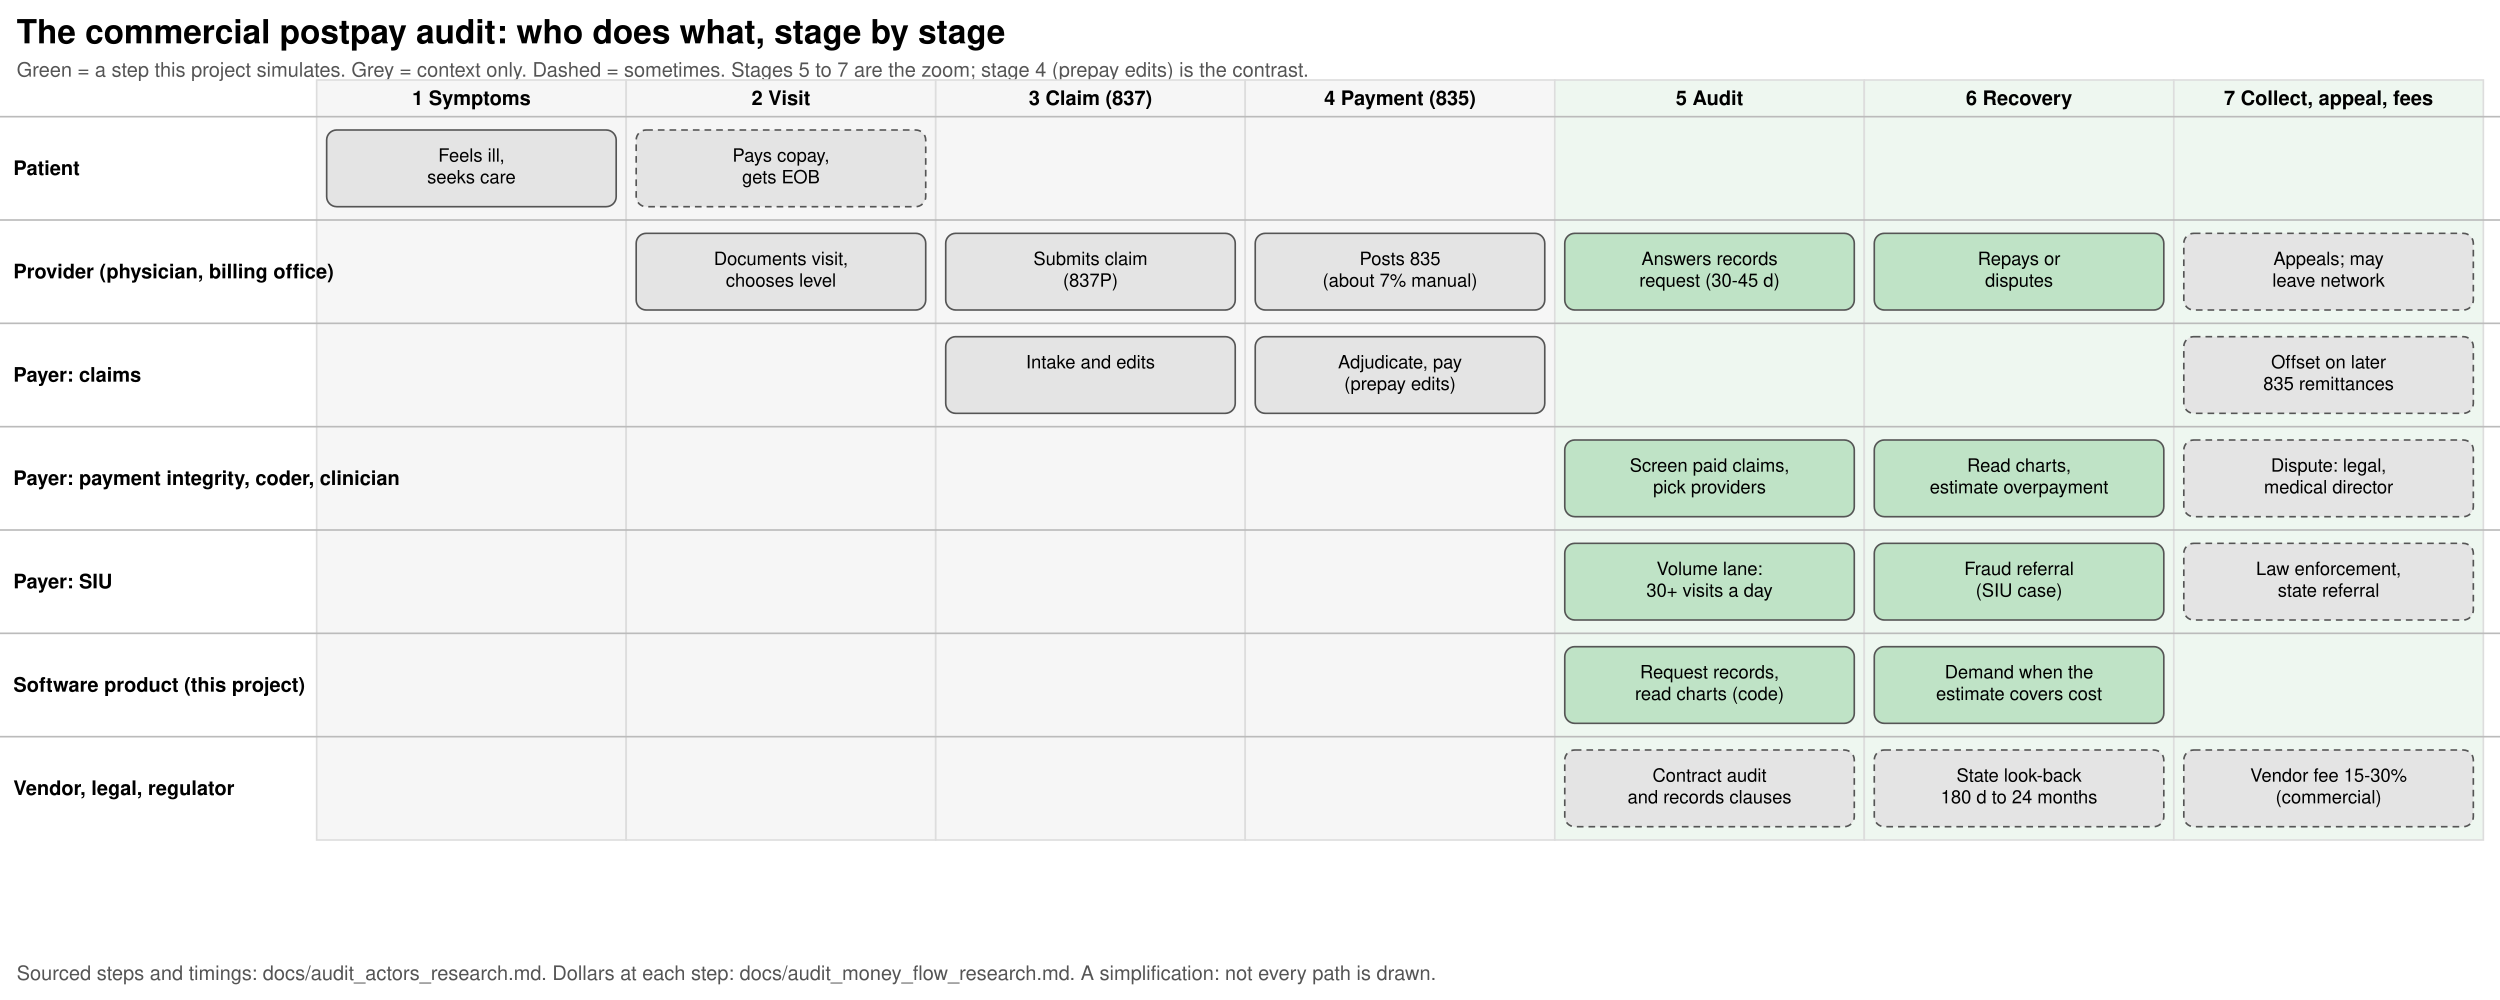
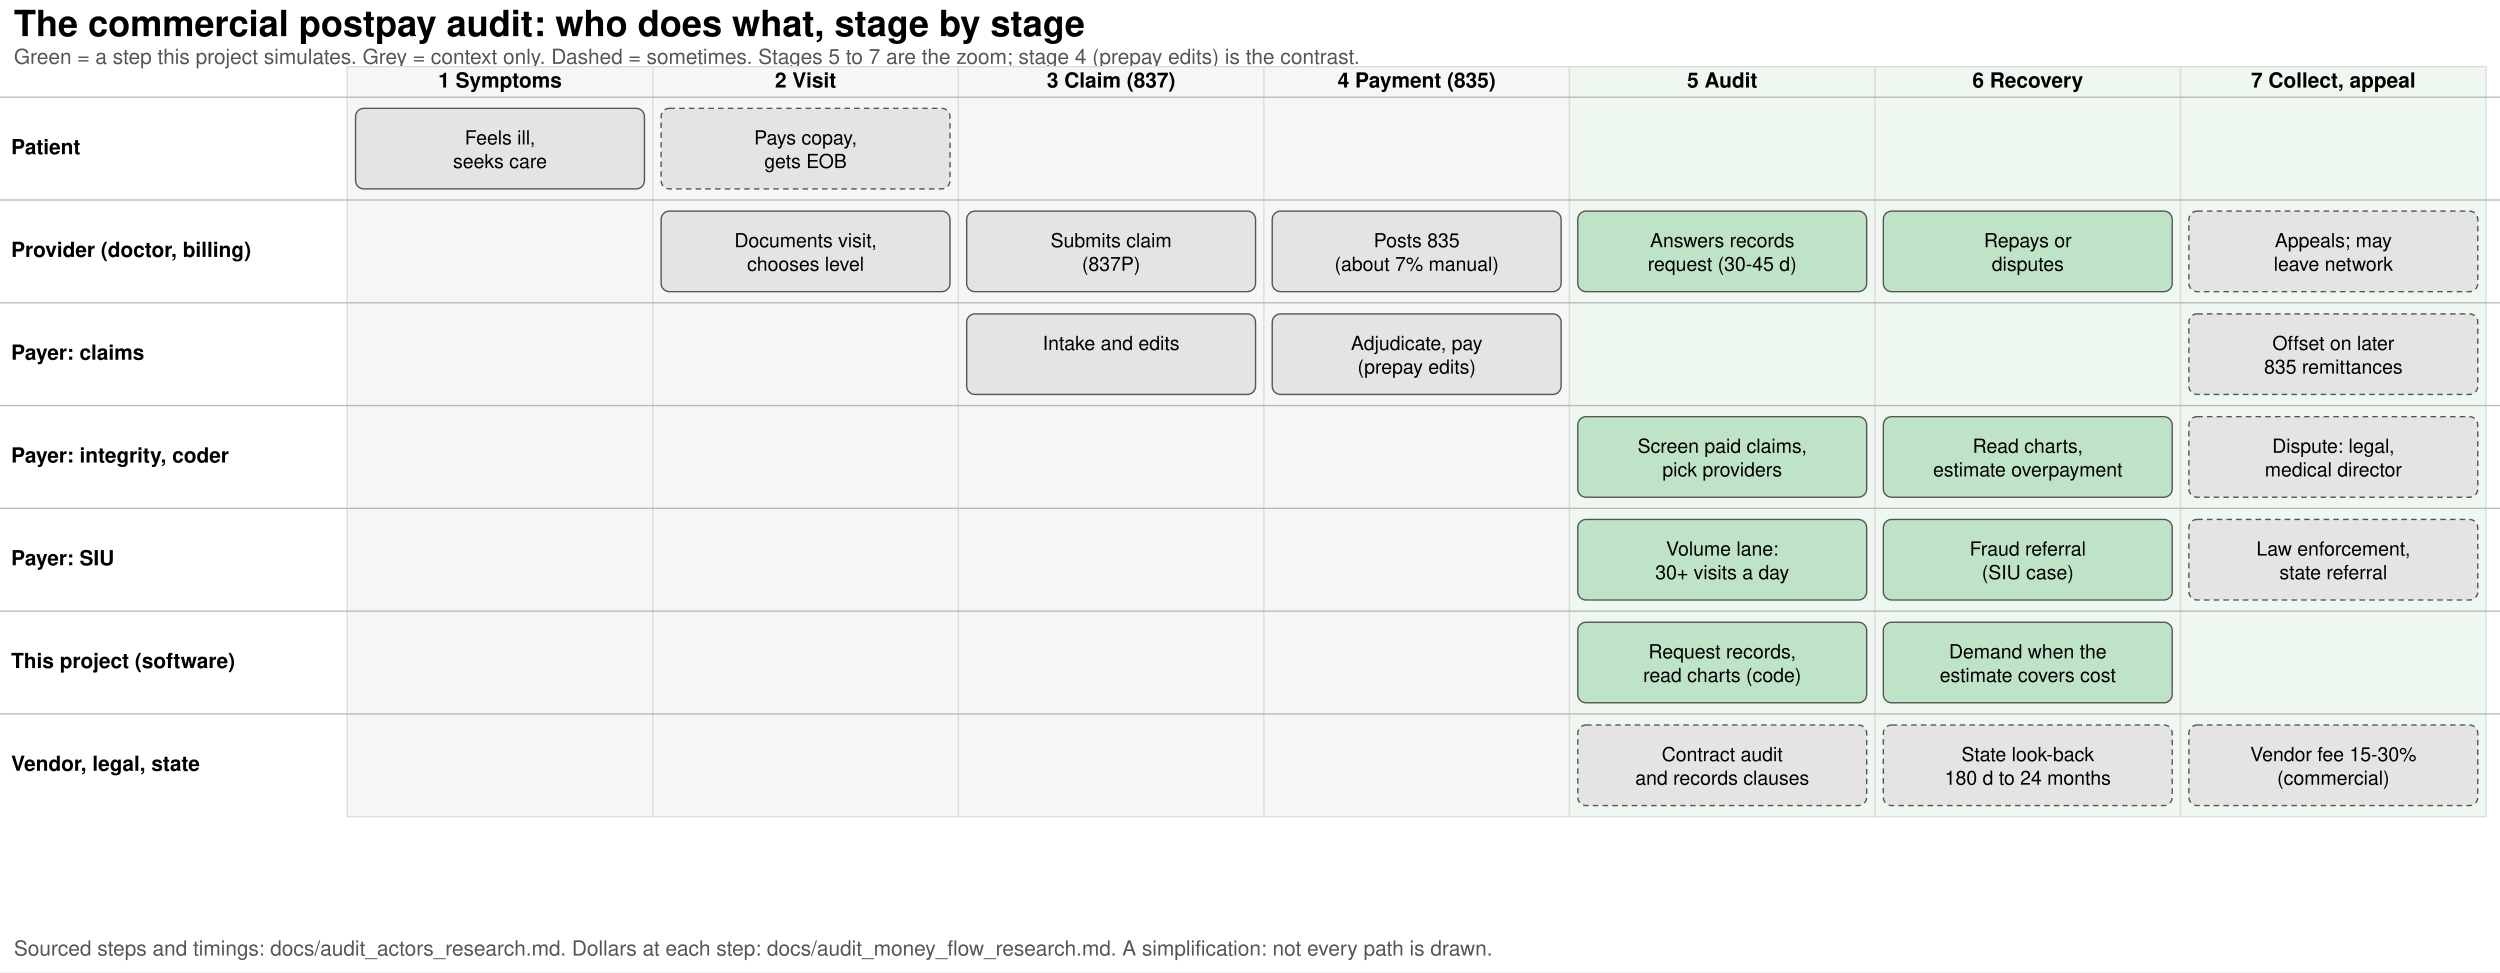
- <svg xmlns="http://www.w3.org/2000/svg" viewBox="0 0 1500 600" font-family="Helvetica,Arial,sans-serif" font-size="12">
+ <svg xmlns="http://www.w3.org/2000/svg" viewBox="0 0 1800 700" font-family="Helvetica,Arial,sans-serif" font-size="15">
  <rect width="100%" height="100%" fill="#fff" />
-   <text x="10" y="26" font-size="20" font-weight="bold">The commercial postpay audit: who does what, stage by stage</text>
+   <text x="10" y="26" font-size="26" font-weight="bold">The commercial postpay audit: who does what, stage by stage</text>
  <text x="10" y="46" fill="#555">Green = a step this project simulates. Grey = context only. Dashed = sometimes. Stages 5 to 7 are the zoom; stage 4 (prepay edits) is the contrast.</text>
-   <rect x="190.0" y="48" width="185.714" height="456" fill="#f6f6f6" stroke="#ddd" />
-   <text x="282.857" y="63" text-anchor="middle" font-weight="bold">1 Symptoms</text>
-   <rect x="375.714" y="48" width="185.714" height="456" fill="#f6f6f6" stroke="#ddd" />
-   <text x="468.571" y="63" text-anchor="middle" font-weight="bold">2 Visit</text>
-   <rect x="561.429" y="48" width="185.714" height="456" fill="#f6f6f6" stroke="#ddd" />
-   <text x="654.286" y="63" text-anchor="middle" font-weight="bold">3 Claim (837)</text>
-   <rect x="747.143" y="48" width="185.714" height="456" fill="#f6f6f6" stroke="#ddd" />
-   <text x="840.0" y="63" text-anchor="middle" font-weight="bold">4 Payment (835)</text>
-   <rect x="932.857" y="48" width="185.714" height="456" fill="#eef7f0" stroke="#ddd" />
-   <text x="1025.714" y="63" text-anchor="middle" font-weight="bold">5 Audit</text>
-   <rect x="1118.571" y="48" width="185.714" height="456" fill="#eef7f0" stroke="#ddd" />
-   <text x="1211.429" y="63" text-anchor="middle" font-weight="bold">6 Recovery</text>
-   <rect x="1304.286" y="48" width="185.714" height="456" fill="#eef7f0" stroke="#ddd" />
-   <text x="1397.143" y="63" text-anchor="middle" font-weight="bold">7 Collect, appeal, fees</text>
-   <line x1="0" x2="1500" y1="70" y2="70" stroke="#bbb" />
-   <text x="8" y="105.0" font-weight="bold">Patient</text>
-   <line x1="0" x2="1500" y1="132" y2="132" stroke="#bbb" />
-   <text x="8" y="167.0" font-weight="bold">Provider (physician, billing office)</text>
-   <line x1="0" x2="1500" y1="194" y2="194" stroke="#bbb" />
-   <text x="8" y="229.0" font-weight="bold">Payer: claims</text>
-   <line x1="0" x2="1500" y1="256" y2="256" stroke="#bbb" />
-   <text x="8" y="291.0" font-weight="bold">Payer: payment integrity, coder, clinician</text>
-   <line x1="0" x2="1500" y1="318" y2="318" stroke="#bbb" />
-   <text x="8" y="353.0" font-weight="bold">Payer: SIU</text>
-   <line x1="0" x2="1500" y1="380" y2="380" stroke="#bbb" />
-   <text x="8" y="415.0" font-weight="bold">Software product (this project)</text>
-   <line x1="0" x2="1500" y1="442" y2="442" stroke="#bbb" />
-   <text x="8" y="477.0" font-weight="bold">Vendor, legal, regulator</text>
-   <rect x="196.0" y="78" width="173.714" height="46" rx="6" fill="#e4e4e4" stroke="#555" />
-   <text x="282.857" y="97" text-anchor="middle" font-size="11">Feels ill,</text>
-   <text x="282.857" y="110" text-anchor="middle" font-size="11">seeks care</text>
-   <rect x="381.714" y="78" width="173.714" height="46" rx="6" fill="#e4e4e4" stroke="#555" stroke-dasharray="4 3" />
-   <text x="468.571" y="97" text-anchor="middle" font-size="11">Pays copay,</text>
-   <text x="468.571" y="110" text-anchor="middle" font-size="11">gets EOB</text>
-   <rect x="381.714" y="140" width="173.714" height="46" rx="6" fill="#e4e4e4" stroke="#555" />
-   <text x="468.571" y="159" text-anchor="middle" font-size="11">Documents visit,</text>
-   <text x="468.571" y="172" text-anchor="middle" font-size="11">chooses level</text>
-   <rect x="567.429" y="140" width="173.714" height="46" rx="6" fill="#e4e4e4" stroke="#555" />
-   <text x="654.286" y="159" text-anchor="middle" font-size="11">Submits claim</text>
-   <text x="654.286" y="172" text-anchor="middle" font-size="11">(837P)</text>
-   <rect x="753.143" y="140" width="173.714" height="46" rx="6" fill="#e4e4e4" stroke="#555" />
-   <text x="840.0" y="159" text-anchor="middle" font-size="11">Posts 835</text>
-   <text x="840.0" y="172" text-anchor="middle" font-size="11">(about 7% manual)</text>
-   <rect x="567.429" y="202" width="173.714" height="46" rx="6" fill="#e4e4e4" stroke="#555" />
-   <text x="654.286" y="221" text-anchor="middle" font-size="11">Intake and edits</text>
-   <rect x="753.143" y="202" width="173.714" height="46" rx="6" fill="#e4e4e4" stroke="#555" />
-   <text x="840.0" y="221" text-anchor="middle" font-size="11">Adjudicate, pay</text>
-   <text x="840.0" y="234" text-anchor="middle" font-size="11">(prepay edits)</text>
-   <rect x="938.857" y="264" width="173.714" height="46" rx="6" fill="#bfe3c6" stroke="#555" />
-   <text x="1025.714" y="283" text-anchor="middle" font-size="11">Screen paid claims,</text>
-   <text x="1025.714" y="296" text-anchor="middle" font-size="11">pick providers</text>
-   <rect x="1124.571" y="264" width="173.714" height="46" rx="6" fill="#bfe3c6" stroke="#555" />
-   <text x="1211.429" y="283" text-anchor="middle" font-size="11">Read charts,</text>
-   <text x="1211.429" y="296" text-anchor="middle" font-size="11">estimate overpayment</text>
-   <rect x="1310.286" y="264" width="173.714" height="46" rx="6" fill="#e4e4e4" stroke="#555" stroke-dasharray="4 3" />
-   <text x="1397.143" y="283" text-anchor="middle" font-size="11">Dispute: legal,</text>
-   <text x="1397.143" y="296" text-anchor="middle" font-size="11">medical director</text>
-   <rect x="938.857" y="326" width="173.714" height="46" rx="6" fill="#bfe3c6" stroke="#555" />
-   <text x="1025.714" y="345" text-anchor="middle" font-size="11">Volume lane:</text>
-   <text x="1025.714" y="358" text-anchor="middle" font-size="11">30+ visits a day</text>
-   <rect x="1124.571" y="326" width="173.714" height="46" rx="6" fill="#bfe3c6" stroke="#555" />
-   <text x="1211.429" y="345" text-anchor="middle" font-size="11">Fraud referral</text>
-   <text x="1211.429" y="358" text-anchor="middle" font-size="11">(SIU case)</text>
-   <rect x="1310.286" y="326" width="173.714" height="46" rx="6" fill="#e4e4e4" stroke="#555" stroke-dasharray="4 3" />
-   <text x="1397.143" y="345" text-anchor="middle" font-size="11">Law enforcement,</text>
-   <text x="1397.143" y="358" text-anchor="middle" font-size="11">state referral</text>
-   <rect x="938.857" y="388" width="173.714" height="46" rx="6" fill="#bfe3c6" stroke="#555" />
-   <text x="1025.714" y="407" text-anchor="middle" font-size="11">Request records,</text>
-   <text x="1025.714" y="420" text-anchor="middle" font-size="11">read charts (code)</text>
-   <rect x="1124.571" y="388" width="173.714" height="46" rx="6" fill="#bfe3c6" stroke="#555" />
-   <text x="1211.429" y="407" text-anchor="middle" font-size="11">Demand when the</text>
-   <text x="1211.429" y="420" text-anchor="middle" font-size="11">estimate covers cost</text>
-   <rect x="938.857" y="140" width="173.714" height="46" rx="6" fill="#bfe3c6" stroke="#555" />
-   <text x="1025.714" y="159" text-anchor="middle" font-size="11">Answers records</text>
-   <text x="1025.714" y="172" text-anchor="middle" font-size="11">request (30-45 d)</text>
-   <rect x="1124.571" y="140" width="173.714" height="46" rx="6" fill="#bfe3c6" stroke="#555" />
-   <text x="1211.429" y="159" text-anchor="middle" font-size="11">Repays or</text>
-   <text x="1211.429" y="172" text-anchor="middle" font-size="11">disputes</text>
-   <rect x="1310.286" y="140" width="173.714" height="46" rx="6" fill="#e4e4e4" stroke="#555" stroke-dasharray="4 3" />
-   <text x="1397.143" y="159" text-anchor="middle" font-size="11">Appeals; may</text>
-   <text x="1397.143" y="172" text-anchor="middle" font-size="11">leave network</text>
-   <rect x="1310.286" y="202" width="173.714" height="46" rx="6" fill="#e4e4e4" stroke="#555" stroke-dasharray="4 3" />
-   <text x="1397.143" y="221" text-anchor="middle" font-size="11">Offset on later</text>
-   <text x="1397.143" y="234" text-anchor="middle" font-size="11">835 remittances</text>
-   <rect x="938.857" y="450" width="173.714" height="46" rx="6" fill="#e4e4e4" stroke="#555" stroke-dasharray="4 3" />
-   <text x="1025.714" y="469" text-anchor="middle" font-size="11">Contract audit</text>
-   <text x="1025.714" y="482" text-anchor="middle" font-size="11">and records clauses</text>
-   <rect x="1124.571" y="450" width="173.714" height="46" rx="6" fill="#e4e4e4" stroke="#555" stroke-dasharray="4 3" />
-   <text x="1211.429" y="469" text-anchor="middle" font-size="11">State look-back</text>
-   <text x="1211.429" y="482" text-anchor="middle" font-size="11">180 d to 24 months</text>
-   <rect x="1310.286" y="450" width="173.714" height="46" rx="6" fill="#e4e4e4" stroke="#555" stroke-dasharray="4 3" />
-   <text x="1397.143" y="469" text-anchor="middle" font-size="11">Vendor fee 15-30%</text>
-   <text x="1397.143" y="482" text-anchor="middle" font-size="11">(commercial)</text>
-   <text x="10" y="588" fill="#555">Sourced steps and timings: docs/audit_actors_research.md. Dollars at each step: docs/audit_money_flow_research.md. A simplification: not every path is drawn.</text>
+   <rect x="250.0" y="48" width="220.0" height="540" fill="#f6f6f6" stroke="#ddd" />
+   <text x="360.0" y="63" text-anchor="middle" font-weight="bold">1 Symptoms</text>
+   <rect x="470.0" y="48" width="220.0" height="540" fill="#f6f6f6" stroke="#ddd" />
+   <text x="580.0" y="63" text-anchor="middle" font-weight="bold">2 Visit</text>
+   <rect x="690.0" y="48" width="220.0" height="540" fill="#f6f6f6" stroke="#ddd" />
+   <text x="800.0" y="63" text-anchor="middle" font-weight="bold">3 Claim (837)</text>
+   <rect x="910.0" y="48" width="220.0" height="540" fill="#f6f6f6" stroke="#ddd" />
+   <text x="1020.0" y="63" text-anchor="middle" font-weight="bold">4 Payment (835)</text>
+   <rect x="1130.0" y="48" width="220.0" height="540" fill="#eef7f0" stroke="#ddd" />
+   <text x="1240.0" y="63" text-anchor="middle" font-weight="bold">5 Audit</text>
+   <rect x="1350.0" y="48" width="220.0" height="540" fill="#eef7f0" stroke="#ddd" />
+   <text x="1460.0" y="63" text-anchor="middle" font-weight="bold">6 Recovery</text>
+   <rect x="1570.0" y="48" width="220.0" height="540" fill="#eef7f0" stroke="#ddd" />
+   <text x="1680.0" y="63" text-anchor="middle" font-weight="bold">7 Collect, appeal</text>
+   <line x1="0" x2="1800" y1="70" y2="70" stroke="#bbb" />
+   <text x="8" y="111.0" font-weight="bold">Patient</text>
+   <line x1="0" x2="1800" y1="144" y2="144" stroke="#bbb" />
+   <text x="8" y="185.0" font-weight="bold">Provider (doctor, billing)</text>
+   <line x1="0" x2="1800" y1="218" y2="218" stroke="#bbb" />
+   <text x="8" y="259.0" font-weight="bold">Payer: claims</text>
+   <line x1="0" x2="1800" y1="292" y2="292" stroke="#bbb" />
+   <text x="8" y="333.0" font-weight="bold">Payer: integrity, coder</text>
+   <line x1="0" x2="1800" y1="366" y2="366" stroke="#bbb" />
+   <text x="8" y="407.0" font-weight="bold">Payer: SIU</text>
+   <line x1="0" x2="1800" y1="440" y2="440" stroke="#bbb" />
+   <text x="8" y="481.0" font-weight="bold">This project (software)</text>
+   <line x1="0" x2="1800" y1="514" y2="514" stroke="#bbb" />
+   <text x="8" y="555.0" font-weight="bold">Vendor, legal, state</text>
+   <rect x="256.0" y="78" width="208.0" height="58" rx="6" fill="#e4e4e4" stroke="#555" />
+   <text x="360.0" y="104" text-anchor="middle" font-size="14">Feels ill,</text>
+   <text x="360.0" y="121" text-anchor="middle" font-size="14">seeks care</text>
+   <rect x="476.0" y="78" width="208.0" height="58" rx="6" fill="#e4e4e4" stroke="#555" stroke-dasharray="4 3" />
+   <text x="580.0" y="104" text-anchor="middle" font-size="14">Pays copay,</text>
+   <text x="580.0" y="121" text-anchor="middle" font-size="14">gets EOB</text>
+   <rect x="476.0" y="152" width="208.0" height="58" rx="6" fill="#e4e4e4" stroke="#555" />
+   <text x="580.0" y="178" text-anchor="middle" font-size="14">Documents visit,</text>
+   <text x="580.0" y="195" text-anchor="middle" font-size="14">chooses level</text>
+   <rect x="696.0" y="152" width="208.0" height="58" rx="6" fill="#e4e4e4" stroke="#555" />
+   <text x="800.0" y="178" text-anchor="middle" font-size="14">Submits claim</text>
+   <text x="800.0" y="195" text-anchor="middle" font-size="14">(837P)</text>
+   <rect x="916.0" y="152" width="208.0" height="58" rx="6" fill="#e4e4e4" stroke="#555" />
+   <text x="1020.0" y="178" text-anchor="middle" font-size="14">Posts 835</text>
+   <text x="1020.0" y="195" text-anchor="middle" font-size="14">(about 7% manual)</text>
+   <rect x="696.0" y="226" width="208.0" height="58" rx="6" fill="#e4e4e4" stroke="#555" />
+   <text x="800.0" y="252" text-anchor="middle" font-size="14">Intake and edits</text>
+   <rect x="916.0" y="226" width="208.0" height="58" rx="6" fill="#e4e4e4" stroke="#555" />
+   <text x="1020.0" y="252" text-anchor="middle" font-size="14">Adjudicate, pay</text>
+   <text x="1020.0" y="269" text-anchor="middle" font-size="14">(prepay edits)</text>
+   <rect x="1136.0" y="300" width="208.0" height="58" rx="6" fill="#bfe3c6" stroke="#555" />
+   <text x="1240.0" y="326" text-anchor="middle" font-size="14">Screen paid claims,</text>
+   <text x="1240.0" y="343" text-anchor="middle" font-size="14">pick providers</text>
+   <rect x="1356.0" y="300" width="208.0" height="58" rx="6" fill="#bfe3c6" stroke="#555" />
+   <text x="1460.0" y="326" text-anchor="middle" font-size="14">Read charts,</text>
+   <text x="1460.0" y="343" text-anchor="middle" font-size="14">estimate overpayment</text>
+   <rect x="1576.0" y="300" width="208.0" height="58" rx="6" fill="#e4e4e4" stroke="#555" stroke-dasharray="4 3" />
+   <text x="1680.0" y="326" text-anchor="middle" font-size="14">Dispute: legal,</text>
+   <text x="1680.0" y="343" text-anchor="middle" font-size="14">medical director</text>
+   <rect x="1136.0" y="374" width="208.0" height="58" rx="6" fill="#bfe3c6" stroke="#555" />
+   <text x="1240.0" y="400" text-anchor="middle" font-size="14">Volume lane:</text>
+   <text x="1240.0" y="417" text-anchor="middle" font-size="14">30+ visits a day</text>
+   <rect x="1356.0" y="374" width="208.0" height="58" rx="6" fill="#bfe3c6" stroke="#555" />
+   <text x="1460.0" y="400" text-anchor="middle" font-size="14">Fraud referral</text>
+   <text x="1460.0" y="417" text-anchor="middle" font-size="14">(SIU case)</text>
+   <rect x="1576.0" y="374" width="208.0" height="58" rx="6" fill="#e4e4e4" stroke="#555" stroke-dasharray="4 3" />
+   <text x="1680.0" y="400" text-anchor="middle" font-size="14">Law enforcement,</text>
+   <text x="1680.0" y="417" text-anchor="middle" font-size="14">state referral</text>
+   <rect x="1136.0" y="448" width="208.0" height="58" rx="6" fill="#bfe3c6" stroke="#555" />
+   <text x="1240.0" y="474" text-anchor="middle" font-size="14">Request records,</text>
+   <text x="1240.0" y="491" text-anchor="middle" font-size="14">read charts (code)</text>
+   <rect x="1356.0" y="448" width="208.0" height="58" rx="6" fill="#bfe3c6" stroke="#555" />
+   <text x="1460.0" y="474" text-anchor="middle" font-size="14">Demand when the</text>
+   <text x="1460.0" y="491" text-anchor="middle" font-size="14">estimate covers cost</text>
+   <rect x="1136.0" y="152" width="208.0" height="58" rx="6" fill="#bfe3c6" stroke="#555" />
+   <text x="1240.0" y="178" text-anchor="middle" font-size="14">Answers records</text>
+   <text x="1240.0" y="195" text-anchor="middle" font-size="14">request (30-45 d)</text>
+   <rect x="1356.0" y="152" width="208.0" height="58" rx="6" fill="#bfe3c6" stroke="#555" />
+   <text x="1460.0" y="178" text-anchor="middle" font-size="14">Repays or</text>
+   <text x="1460.0" y="195" text-anchor="middle" font-size="14">disputes</text>
+   <rect x="1576.0" y="152" width="208.0" height="58" rx="6" fill="#e4e4e4" stroke="#555" stroke-dasharray="4 3" />
+   <text x="1680.0" y="178" text-anchor="middle" font-size="14">Appeals; may</text>
+   <text x="1680.0" y="195" text-anchor="middle" font-size="14">leave network</text>
+   <rect x="1576.0" y="226" width="208.0" height="58" rx="6" fill="#e4e4e4" stroke="#555" stroke-dasharray="4 3" />
+   <text x="1680.0" y="252" text-anchor="middle" font-size="14">Offset on later</text>
+   <text x="1680.0" y="269" text-anchor="middle" font-size="14">835 remittances</text>
+   <rect x="1136.0" y="522" width="208.0" height="58" rx="6" fill="#e4e4e4" stroke="#555" stroke-dasharray="4 3" />
+   <text x="1240.0" y="548" text-anchor="middle" font-size="14">Contract audit</text>
+   <text x="1240.0" y="565" text-anchor="middle" font-size="14">and records clauses</text>
+   <rect x="1356.0" y="522" width="208.0" height="58" rx="6" fill="#e4e4e4" stroke="#555" stroke-dasharray="4 3" />
+   <text x="1460.0" y="548" text-anchor="middle" font-size="14">State look-back</text>
+   <text x="1460.0" y="565" text-anchor="middle" font-size="14">180 d to 24 months</text>
+   <rect x="1576.0" y="522" width="208.0" height="58" rx="6" fill="#e4e4e4" stroke="#555" stroke-dasharray="4 3" />
+   <text x="1680.0" y="548" text-anchor="middle" font-size="14">Vendor fee 15-30%</text>
+   <text x="1680.0" y="565" text-anchor="middle" font-size="14">(commercial)</text>
+   <text x="10" y="688" fill="#555">Sourced steps and timings: docs/audit_actors_research.md. Dollars at each step: docs/audit_money_flow_research.md. A simplification: not every path is drawn.</text>
</svg>
